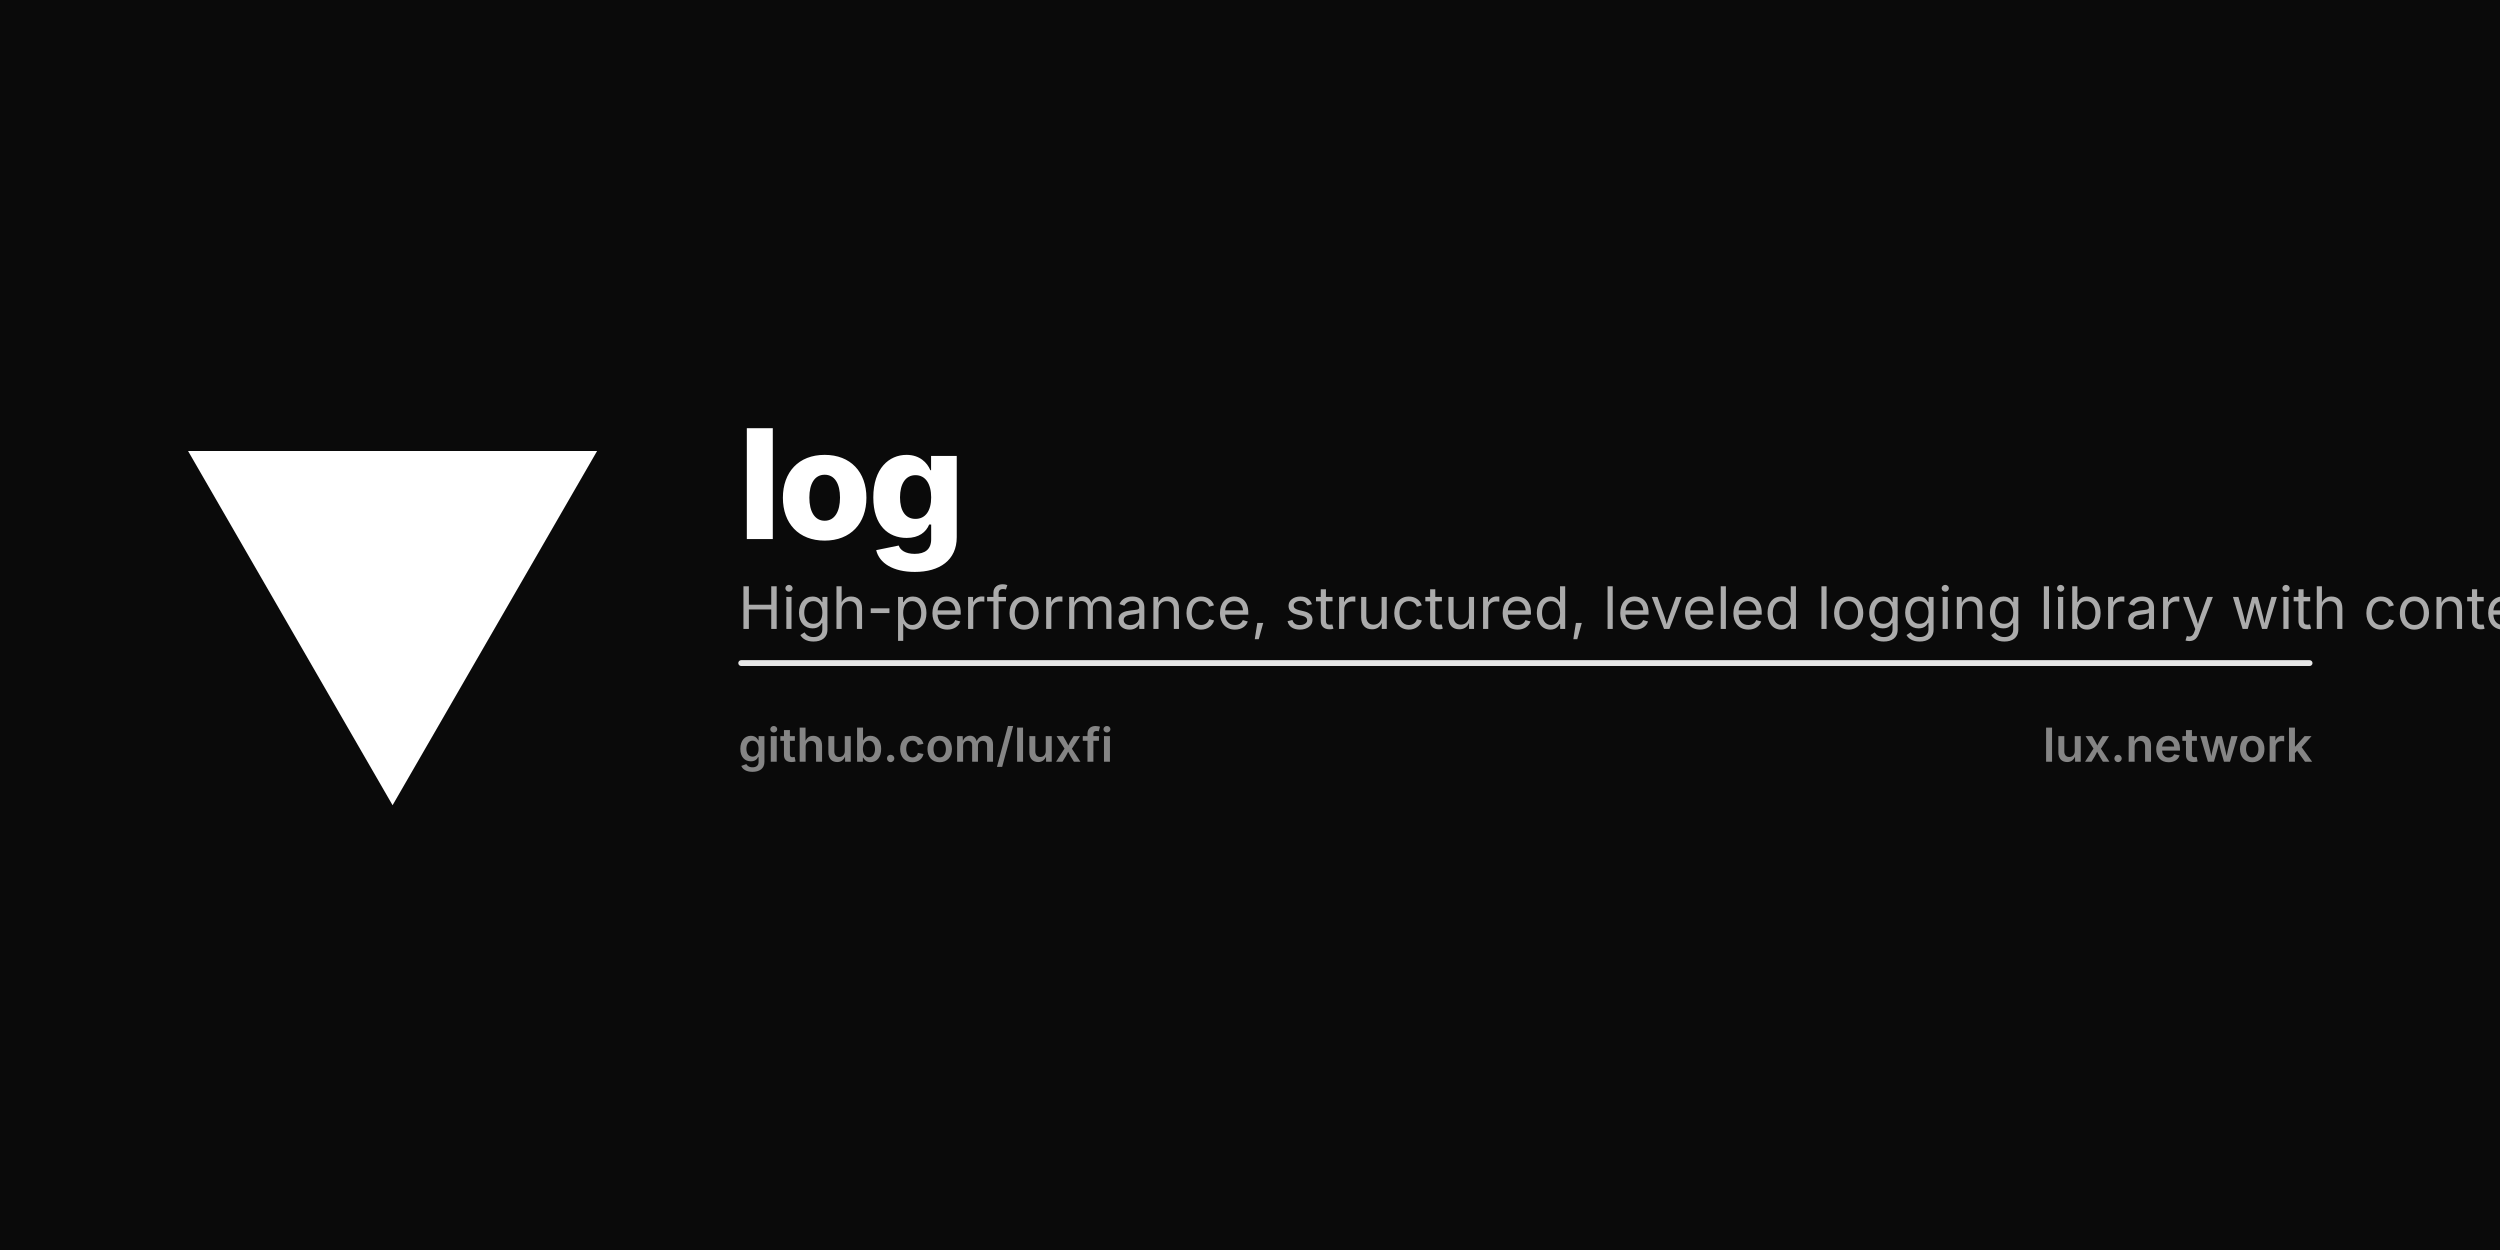
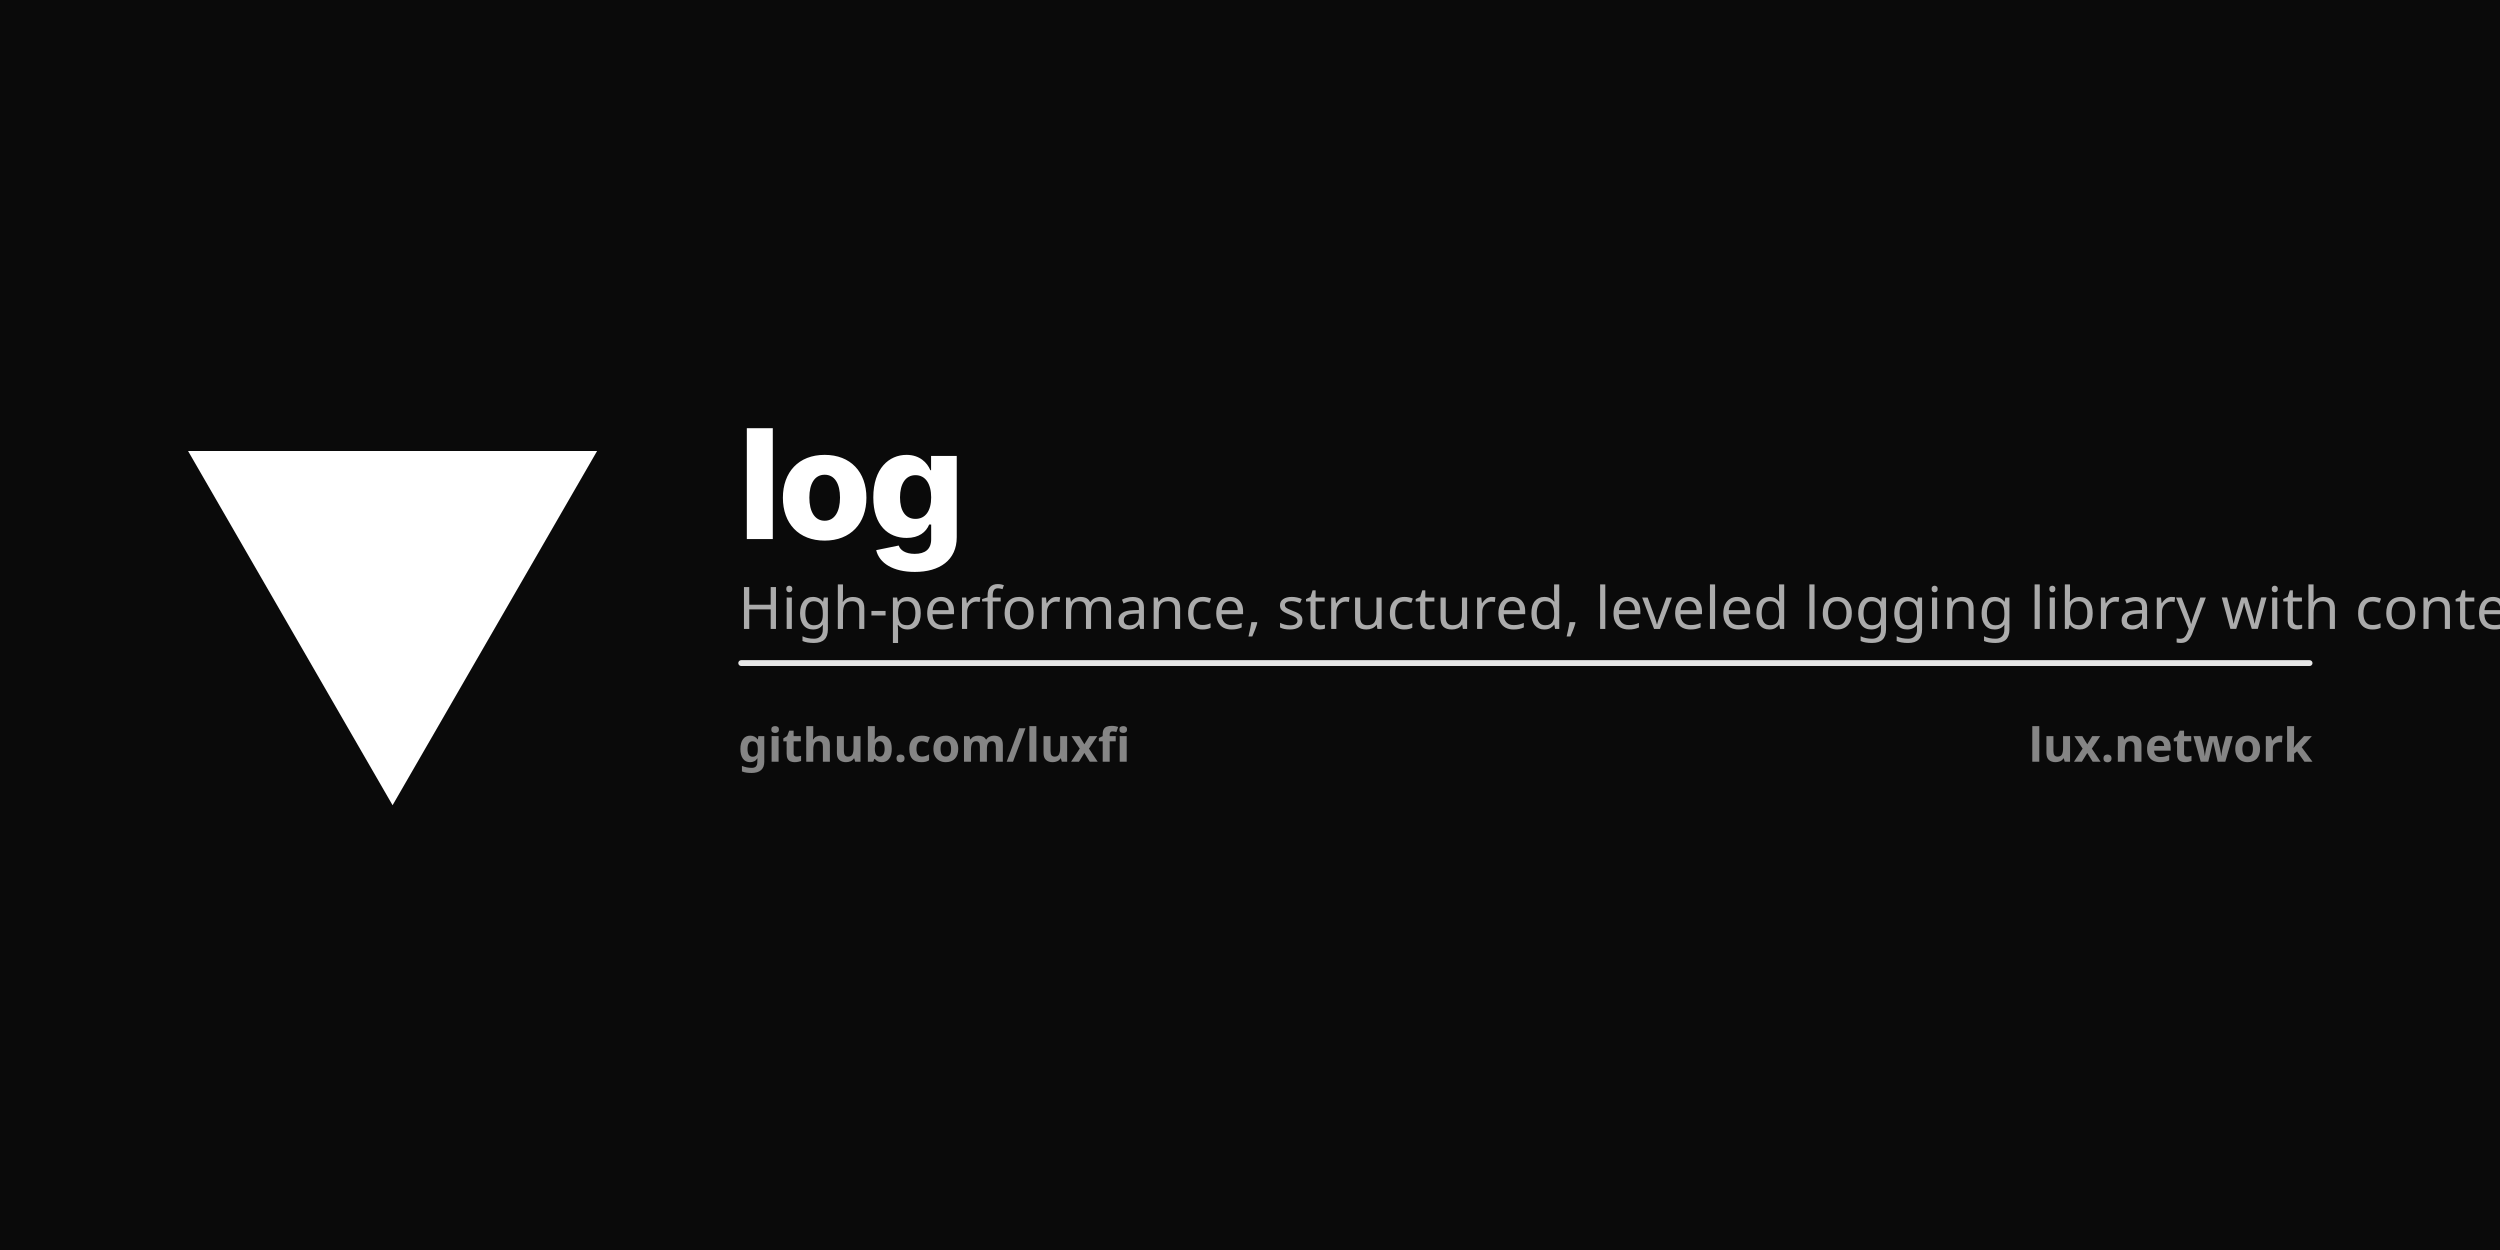
<svg xmlns="http://www.w3.org/2000/svg" width="1280" height="640" viewBox="0 0 1280 640" role="img" aria-label="log">
  <rect width="1280" height="640" fill="#0A0A0A" />
  <svg x="96" y="215" width="210" height="210" viewBox="17 26 66 66">
    <path d="M50 88 L17.09 31 L82.91 31 Z" fill="#fff" />
  </svg>
-   <text x="378" y="276" font-family="Inter,system-ui,-apple-system,sans-serif" font-size="78" font-weight="800" letter-spacing="-2" fill="#ffffff">log</text>
-   <text x="378" y="322" font-family="Inter,system-ui,sans-serif" font-size="30" fill="#ffffff" opacity=".66">High-performance, structured, leveled logging library with context…</text>
+   <text x="378" y="276" font-family="Zen,system-ui,-apple-system,sans-serif" font-size="78" font-weight="800" letter-spacing="-2" fill="#ffffff">log</text>
+   <text x="378" y="322" font-family="Zen,system-ui,sans-serif" font-size="30" fill="#ffffff" opacity=".66">High-performance, structured, leveled logging library with context…</text>
  <rect x="378" y="338" width="806" height="3" rx="1.5" fill="#ffffff" opacity=".9" />
-   <text x="378" y="390" font-family="Inter,system-ui,sans-serif" font-size="24" font-weight="600" fill="#ffffff" opacity=".5">github.com/luxfi</text>
-   <text x="1184" y="390" text-anchor="end" font-family="Inter,system-ui,sans-serif" font-size="24" font-weight="600" fill="#ffffff" opacity=".5">lux.network</text>
+   <text x="378" y="390" font-family="Zen,system-ui,sans-serif" font-size="24" font-weight="600" fill="#ffffff" opacity=".5">github.com/luxfi</text>
+   <text x="1184" y="390" text-anchor="end" font-family="Zen,system-ui,sans-serif" font-size="24" font-weight="600" fill="#ffffff" opacity=".5">lux.network</text>
</svg>
